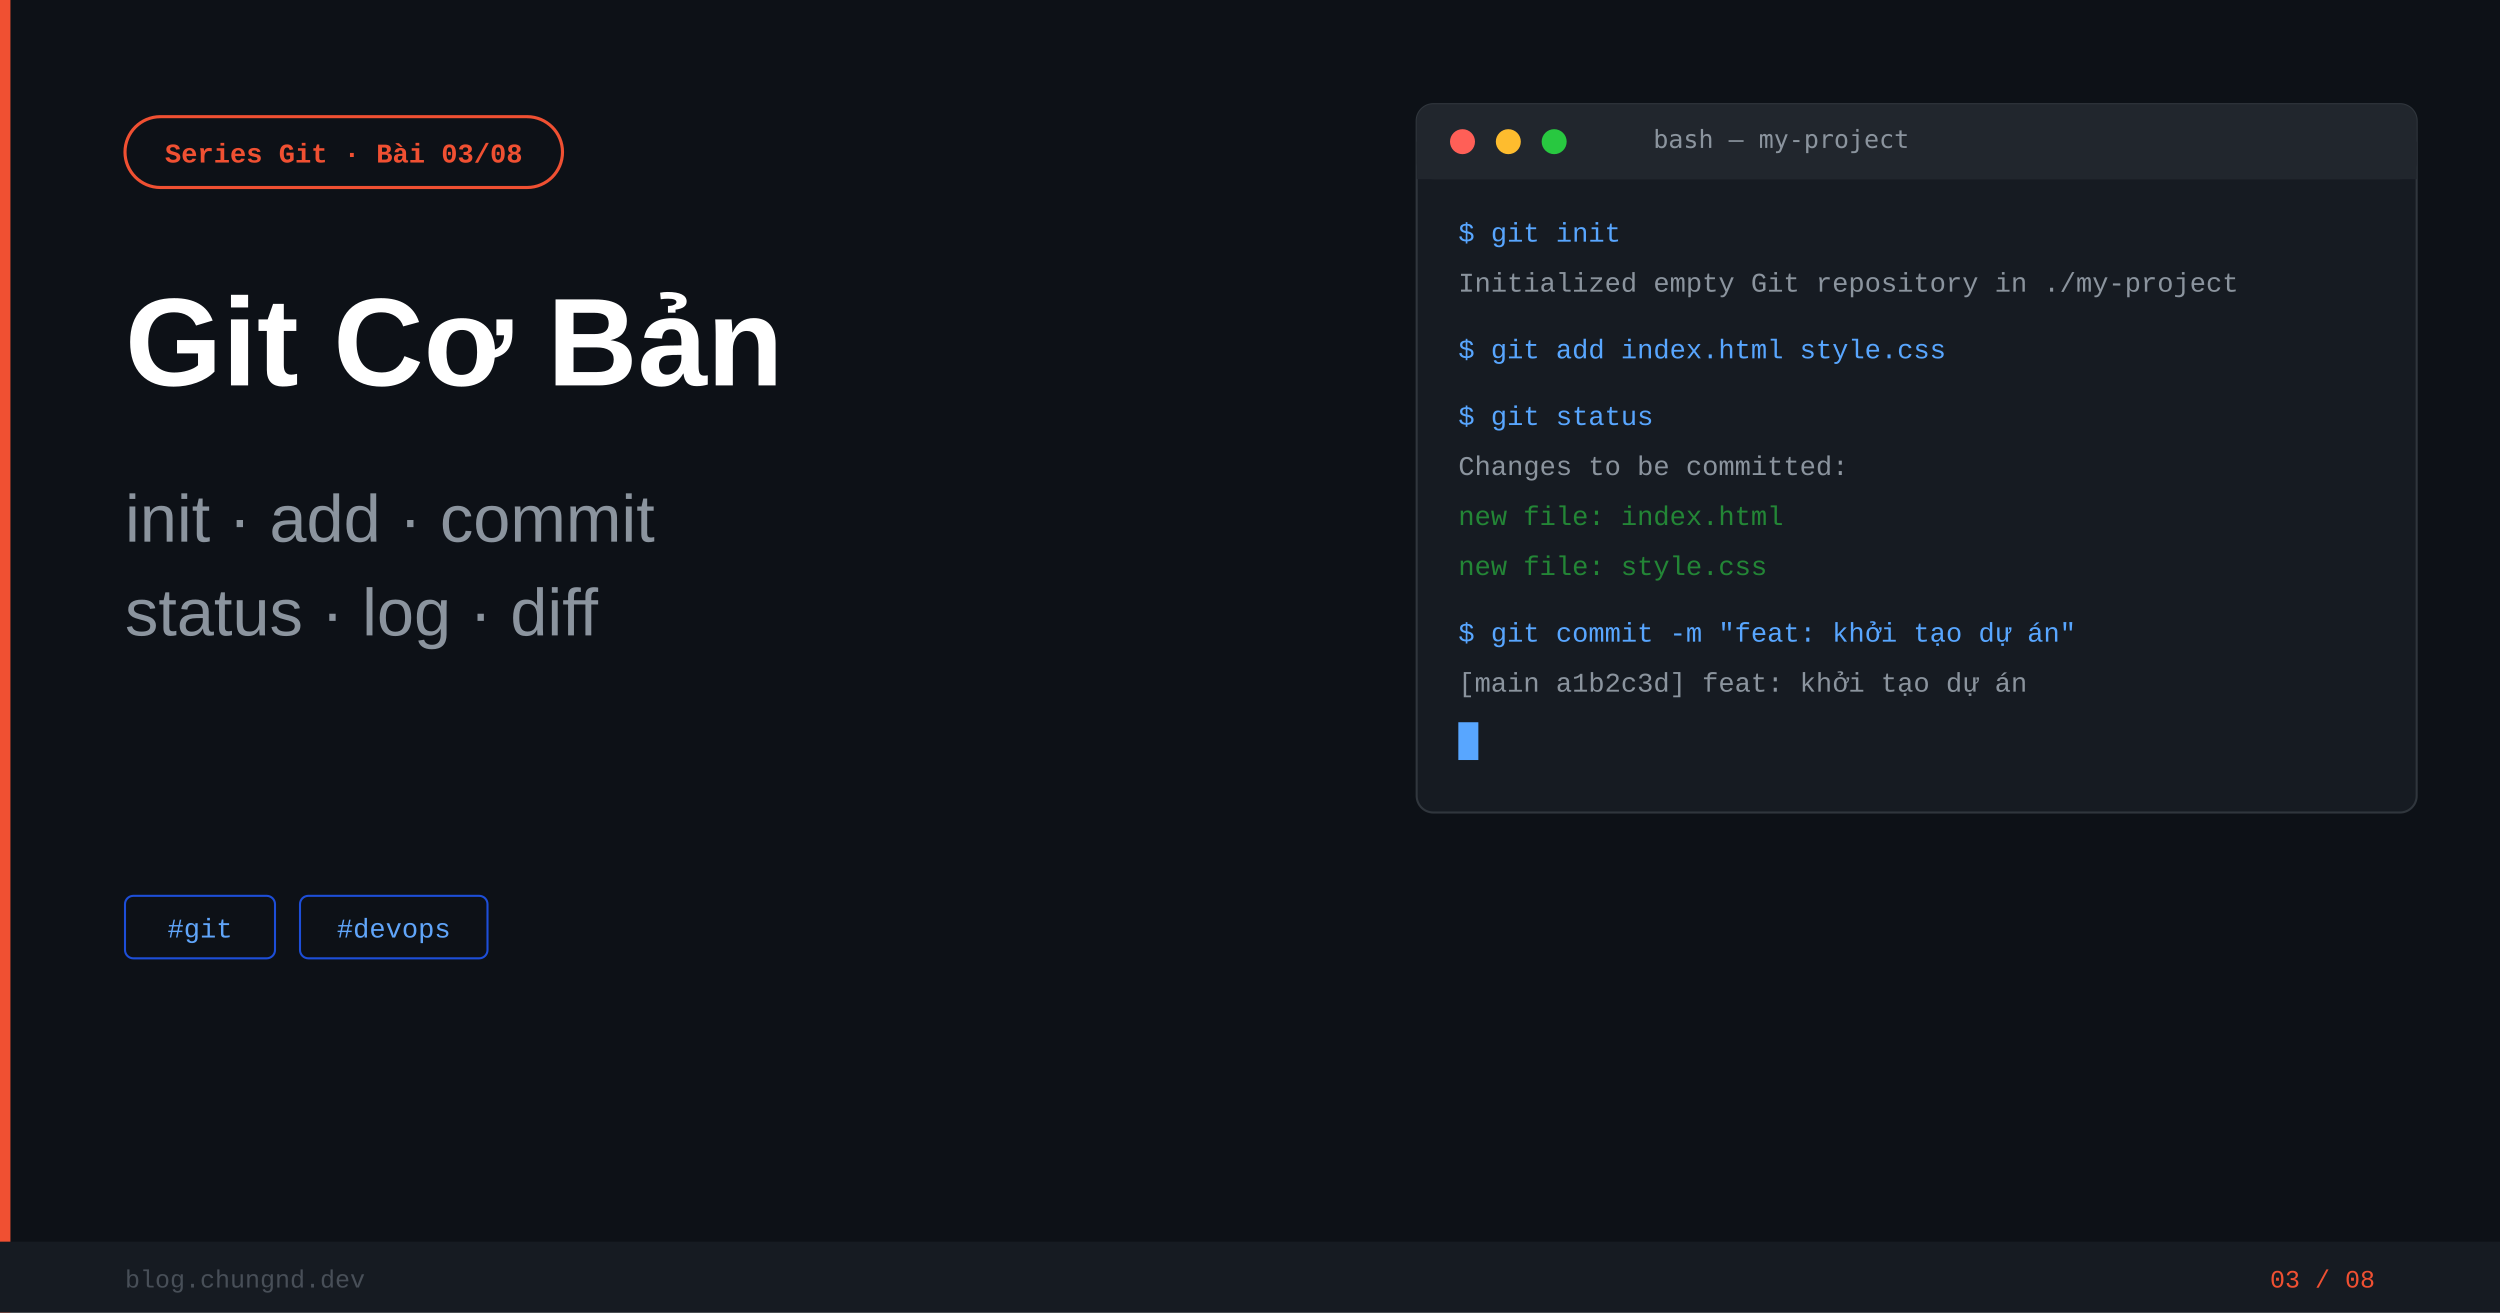
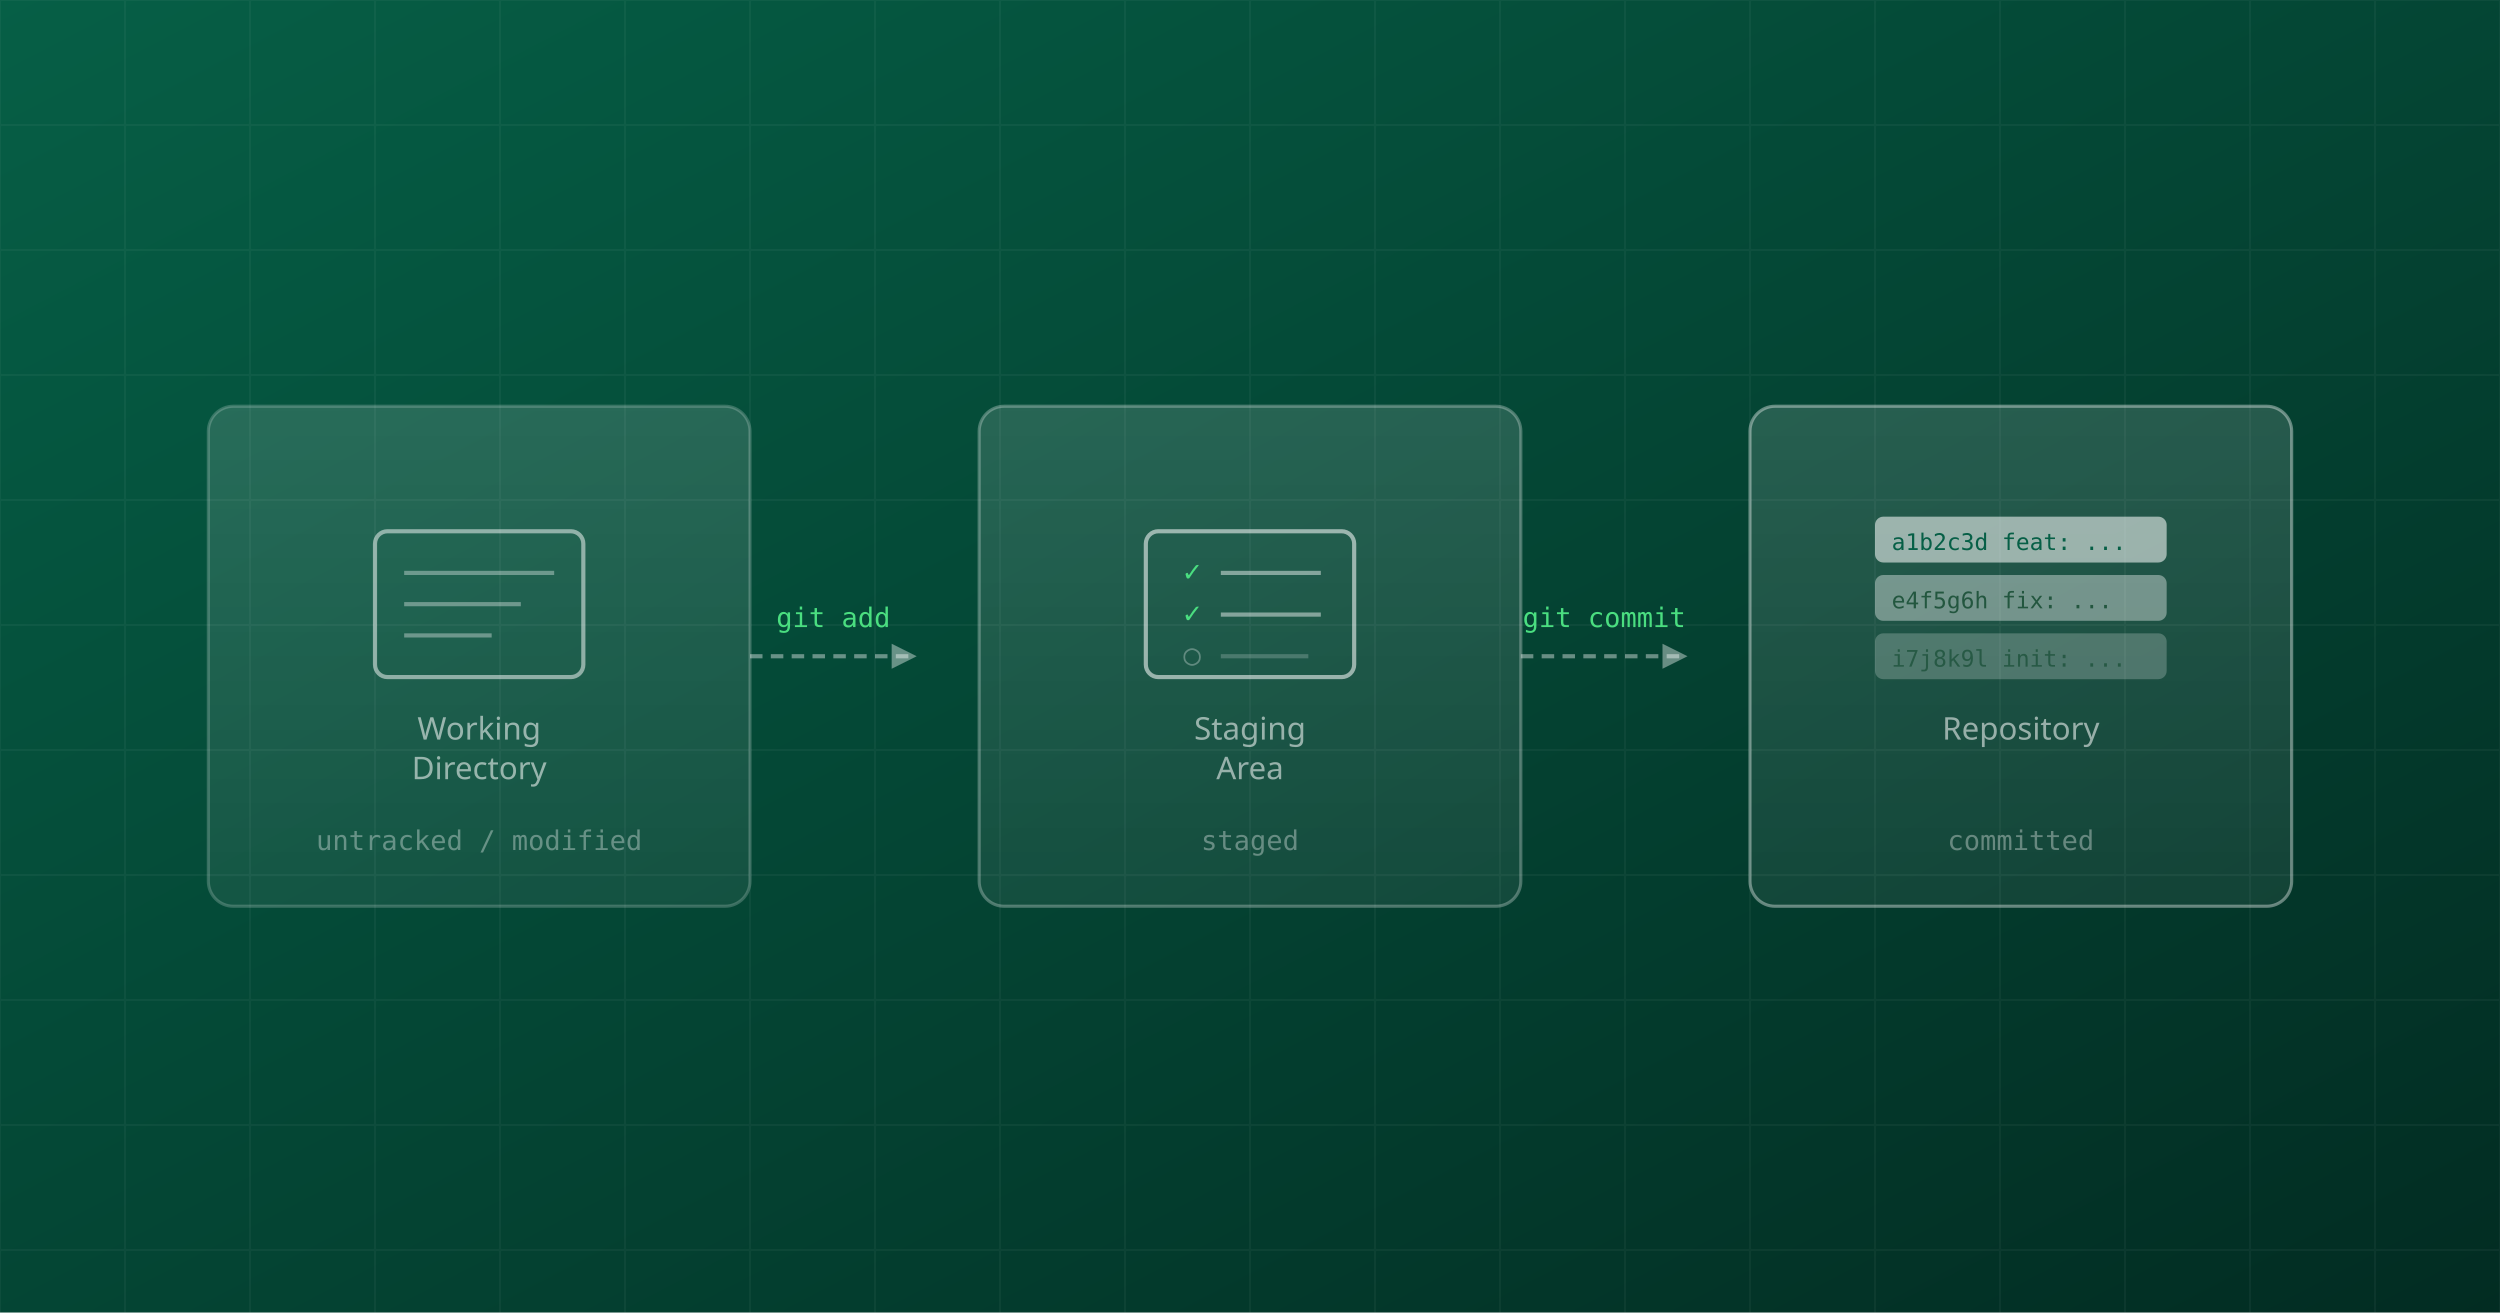
- <svg xmlns="http://www.w3.org/2000/svg" width="1200" height="630" viewBox="0 0 1200 630">
-   <rect width="1200" height="630" fill="#0d1117" />
-   <rect width="5" height="630" fill="#f05032" />
-   <rect x="680" y="50" width="480" height="340" rx="8" fill="#161b22" stroke="#30363d" stroke-width="1" />
-   <rect x="680" y="50" width="480" height="36" rx="8" fill="#21262d" />
-   <rect x="680" y="68" width="480" height="18" fill="#21262d" />
-   <circle cx="702" cy="68" r="6" fill="#ff5f57" />
-   <circle cx="724" cy="68" r="6" fill="#febc2e" />
-   <circle cx="746" cy="68" r="6" fill="#28c840" />
-   <text x="855" y="71" font-family="monospace" font-size="12" fill="#8b949e" text-anchor="middle">bash — my-project</text>
-   <text x="700" y="116" font-family="'Courier New', monospace" font-size="13" fill="#58a6ff">$ git init</text>
-   <text x="700" y="140" font-family="'Courier New', monospace" font-size="13" fill="#8b949e">Initialized empty Git repository in ./my-project</text>
-   <text x="700" y="172" font-family="'Courier New', monospace" font-size="13" fill="#58a6ff">$ git add index.html style.css</text>
-   <text x="700" y="204" font-family="'Courier New', monospace" font-size="13" fill="#58a6ff">$ git status</text>
-   <text x="700" y="228" font-family="'Courier New', monospace" font-size="13" fill="#8b949e">Changes to be committed:</text>
-   <text x="700" y="252" font-family="'Courier New', monospace" font-size="13" fill="#238636">  new file: index.html</text>
-   <text x="700" y="276" font-family="'Courier New', monospace" font-size="13" fill="#238636">  new file: style.css</text>
-   <text x="700" y="308" font-family="'Courier New', monospace" font-size="13" fill="#58a6ff">$ git commit -m "feat: khởi tạo dự án"</text>
-   <text x="700" y="332" font-family="'Courier New', monospace" font-size="13" fill="#8b949e">[main a1b2c3d] feat: khởi tạo dự án</text>
-   <text x="700" y="360" font-family="'Courier New', monospace" font-size="16" fill="#58a6ff">█</text>
-   <rect x="60" y="56" width="210" height="34" rx="17" fill="none" stroke="#f05032" stroke-width="1.5" />
-   <text x="165" y="78" font-family="'Courier New', monospace" font-size="13" fill="#f05032" text-anchor="middle" font-weight="bold">Series Git · Bài 03/08</text>
-   <text x="60" y="185" font-family="'Segoe UI', Arial, sans-serif" font-size="60" fill="#ffffff" font-weight="bold">Git Cơ Bản</text>
-   <text x="60" y="260" font-family="'Segoe UI', Arial, sans-serif" font-size="32" fill="#8b949e">init · add · commit</text>
-   <text x="60" y="305" font-family="'Segoe UI', Arial, sans-serif" font-size="32" fill="#8b949e">status · log · diff</text>
-   <rect x="60" y="430" width="72" height="30" rx="4" fill="none" stroke="#1d4ed8" stroke-width="1" />
-   <text x="96" y="450" font-family="'Courier New', monospace" font-size="13" fill="#60a5fa" text-anchor="middle">#git</text>
-   <rect x="144" y="430" width="90" height="30" rx="4" fill="none" stroke="#1d4ed8" stroke-width="1" />
-   <text x="189" y="450" font-family="'Courier New', monospace" font-size="13" fill="#60a5fa" text-anchor="middle">#devops</text>
-   <rect x="0" y="596" width="1200" height="34" fill="#161b22" />
-   <text x="60" y="618" font-family="'Courier New', monospace" font-size="12" fill="#484f58">blog.chungnd.dev</text>
-   <text x="1140" y="618" font-family="'Courier New', monospace" font-size="12" fill="#f05032" text-anchor="end">03 / 08</text>
+ <svg xmlns="http://www.w3.org/2000/svg" viewBox="0 0 1200 630" width="1200" height="630">
+   <defs>
+     <linearGradient id="bg" x1="0" y1="0" x2="1" y2="1">
+       <stop offset="0%" stop-color="#065f46" />
+       <stop offset="100%" stop-color="#022c22" />
+     </linearGradient>
+     <linearGradient id="box1" x1="0" y1="0" x2="0" y2="1">
+       <stop offset="0%" stop-color="rgba(255,255,255,0.14)" />
+       <stop offset="100%" stop-color="rgba(255,255,255,0.06)" />
+     </linearGradient>
+   </defs>
+   <rect width="1200" height="630" fill="url(#bg)" />
+   <g opacity="0.04">
+     <pattern id="grid" x="0" y="0" width="60" height="60" patternUnits="userSpaceOnUse">
+       <rect x="0" y="0" width="60" height="60" fill="none" stroke="white" stroke-width="1" />
+     </pattern>
+     <rect width="1200" height="630" fill="url(#grid)" />
+   </g>
+   <rect x="100" y="195" width="260" height="240" rx="12" fill="url(#box1)" stroke="rgba(255,255,255,0.2)" stroke-width="1.5" />
+   <g transform="translate(180, 255)">
+     <rect x="0" y="0" width="100" height="70" rx="6" fill="none" stroke="rgba(255,255,255,0.5)" stroke-width="2" />
+     <line x1="14" y1="20" x2="86" y2="20" stroke="rgba(255,255,255,0.35)" stroke-width="2" />
+     <line x1="14" y1="35" x2="70" y2="35" stroke="rgba(255,255,255,0.35)" stroke-width="2" />
+     <line x1="14" y1="50" x2="56" y2="50" stroke="rgba(255,255,255,0.35)" stroke-width="2" />
+   </g>
+   <text x="230" y="355" font-family="sans-serif" font-size="15" fill="rgba(255,255,255,0.55)" text-anchor="middle">Working</text>
+   <text x="230" y="374" font-family="sans-serif" font-size="15" fill="rgba(255,255,255,0.55)" text-anchor="middle">Directory</text>
+   <text x="230" y="408" font-family="monospace" font-size="13" fill="rgba(255,255,255,0.35)" text-anchor="middle">untracked / modified</text>
+   <g transform="translate(360, 315)">
+     <line x1="0" y1="0" x2="80" y2="0" stroke="rgba(255,255,255,0.4)" stroke-width="2" stroke-dasharray="6,4" />
+     <polygon points="80,0 68,-6 68,6" fill="rgba(255,255,255,0.4)" />
+     <text x="40" y="-14" font-family="monospace" font-size="13" fill="#4ade80" text-anchor="middle">git add</text>
+   </g>
+   <rect x="470" y="195" width="260" height="240" rx="12" fill="url(#box1)" stroke="rgba(255,255,255,0.28)" stroke-width="1.5" />
+   <g transform="translate(550, 255)">
+     <rect x="0" y="0" width="100" height="70" rx="6" fill="none" stroke="rgba(255,255,255,0.55)" stroke-width="2" />
+     <text x="18" y="24" font-family="monospace" font-size="14" fill="#4ade80">✓</text>
+     <line x1="36" y1="20" x2="84" y2="20" stroke="rgba(255,255,255,0.45)" stroke-width="2" />
+     <text x="18" y="44" font-family="monospace" font-size="14" fill="#4ade80">✓</text>
+     <line x1="36" y1="40" x2="84" y2="40" stroke="rgba(255,255,255,0.45)" stroke-width="2" />
+     <text x="18" y="64" font-family="monospace" font-size="14" fill="rgba(255,255,255,0.3)">○</text>
+     <line x1="36" y1="60" x2="78" y2="60" stroke="rgba(255,255,255,0.2)" stroke-width="2" />
+   </g>
+   <text x="600" y="355" font-family="sans-serif" font-size="15" fill="rgba(255,255,255,0.55)" text-anchor="middle">Staging</text>
+   <text x="600" y="374" font-family="sans-serif" font-size="15" fill="rgba(255,255,255,0.55)" text-anchor="middle">Area</text>
+   <text x="600" y="408" font-family="monospace" font-size="13" fill="rgba(255,255,255,0.35)" text-anchor="middle">staged</text>
+   <g transform="translate(730, 315)">
+     <line x1="0" y1="0" x2="80" y2="0" stroke="rgba(255,255,255,0.4)" stroke-width="2" stroke-dasharray="6,4" />
+     <polygon points="80,0 68,-6 68,6" fill="rgba(255,255,255,0.4)" />
+     <text x="40" y="-14" font-family="monospace" font-size="13" fill="#4ade80" text-anchor="middle">git commit</text>
+   </g>
+   <rect x="840" y="195" width="260" height="240" rx="12" fill="url(#box1)" stroke="rgba(255,255,255,0.38)" stroke-width="1.5" />
+   <g transform="translate(900, 248)">
+     <rect x="0" y="0" width="140" height="22" rx="4" fill="rgba(255,255,255,0.55)" />
+     <rect x="0" y="28" width="140" height="22" rx="4" fill="rgba(255,255,255,0.38)" />
+     <rect x="0" y="56" width="140" height="22" rx="4" fill="rgba(255,255,255,0.22)" />
+     <text x="8" y="16" font-family="monospace" font-size="11" fill="#065f46">a1b2c3d  feat: ...</text>
+     <text x="8" y="44" font-family="monospace" font-size="11" fill="rgba(0,60,30,0.7)">e4f5g6h  fix: ...</text>
+     <text x="8" y="72" font-family="monospace" font-size="11" fill="rgba(0,60,30,0.5)">i7j8k9l  init: ...</text>
+   </g>
+   <text x="970" y="355" font-family="sans-serif" font-size="15" fill="rgba(255,255,255,0.55)" text-anchor="middle">Repository</text>
+   <text x="970" y="408" font-family="monospace" font-size="13" fill="rgba(255,255,255,0.35)" text-anchor="middle">committed</text>
</svg>
